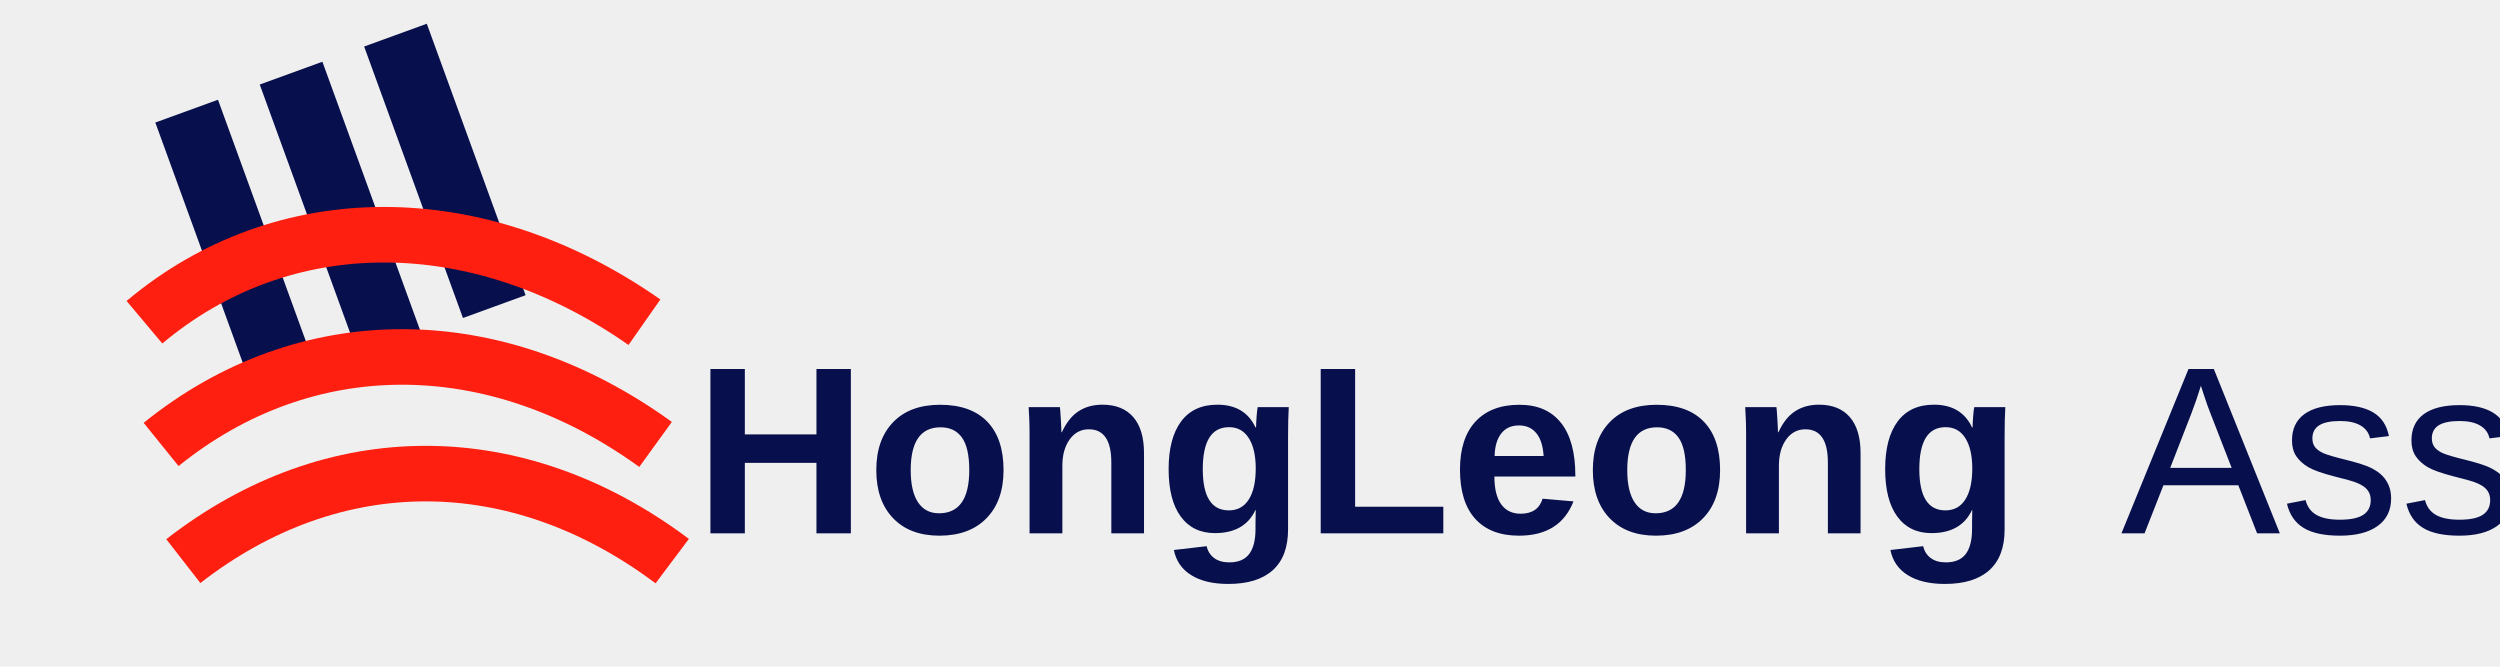
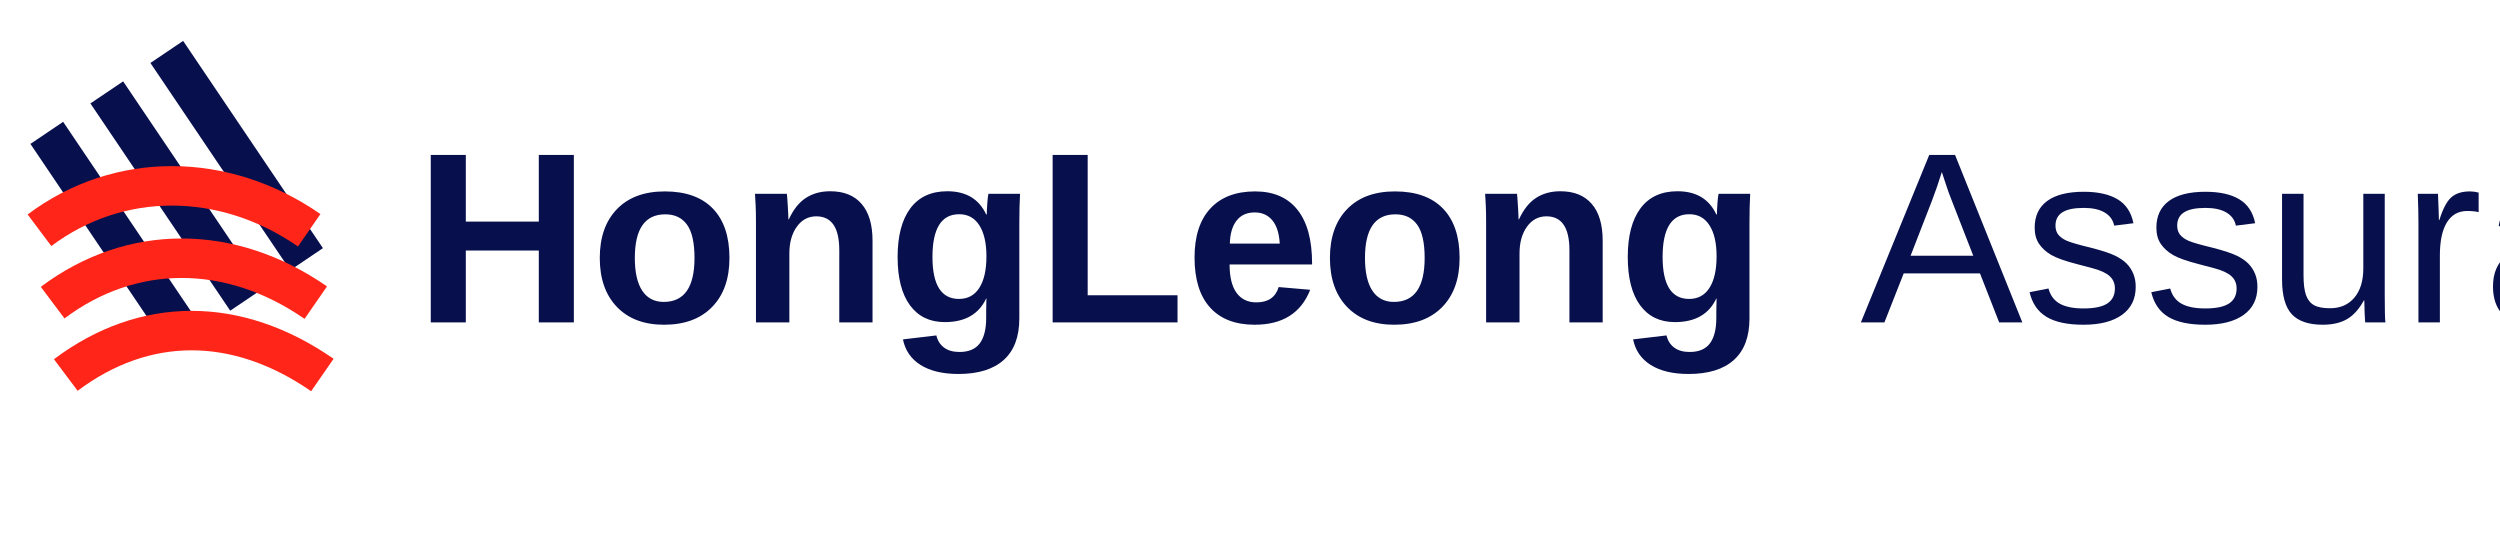
- <svg xmlns="http://www.w3.org/2000/svg" viewBox="0 0 900 240" role="img" aria-label="HongLeong Assurance">
-   <rect width="900" height="240" fill="#efefef" />
-   <g transform="translate(30 18)">
-     <g transform="rotate(-20 110 70)">
-       <rect x="46" y="0" width="24" height="104" fill="#07104d" />
-       <rect x="86" y="0" width="24" height="104" fill="#07104d" />
-       <rect x="126" y="0" width="24" height="104" fill="#07104d" />
+ <svg xmlns="http://www.w3.org/2000/svg" viewBox="0 0 760 170" role="img" aria-label="HongLeong Assurance">
+   <g transform="translate(2 8)">
+     <g transform="translate(0 0)">
+       <g transform="translate(4 2) rotate(-34 56 44)">
+         <rect x="18" y="6" width="12" height="76" fill="#07104d" />
+         <rect x="40" y="6" width="12" height="76" fill="#07104d" />
+         <rect x="62" y="6" width="12" height="76" fill="#07104d" />
+       </g>
+       <path d="M10 62 C34 44, 66 44, 92 62" fill="none" stroke="#ff2619" stroke-width="12" />
+       <path d="M14 84 C38 66, 68 66, 94 84" fill="none" stroke="#ff2619" stroke-width="12" />
+       <path d="M18 106 C42 88, 70 88, 96 106" fill="none" stroke="#ff2619" stroke-width="12" />
    </g>
-     <path d="M22 98 C72 56, 142 56, 202 98" fill="none" stroke="#ff1f10" stroke-width="20" />
-     <path d="M28 142 C80 100, 148 100, 206 142" fill="none" stroke="#ff1f10" stroke-width="20" />
-     <path d="M36 184 C90 142, 156 142, 212 184" fill="none" stroke="#ff1f10" stroke-width="20" />
  </g>
-   <text x="250" y="192" font-family="Arial, Helvetica, sans-serif" font-size="86" fill="#07104d">
+   <text x="126" y="98" font-family="Arial, Helvetica, sans-serif" font-size="74" fill="#07104d">
    <tspan font-weight="700">HongLeong</tspan>
-     <tspan dx="12" font-weight="400">Assurance</tspan>
+     <tspan dx="8" font-weight="400">Assurance</tspan>
  </text>
</svg>
